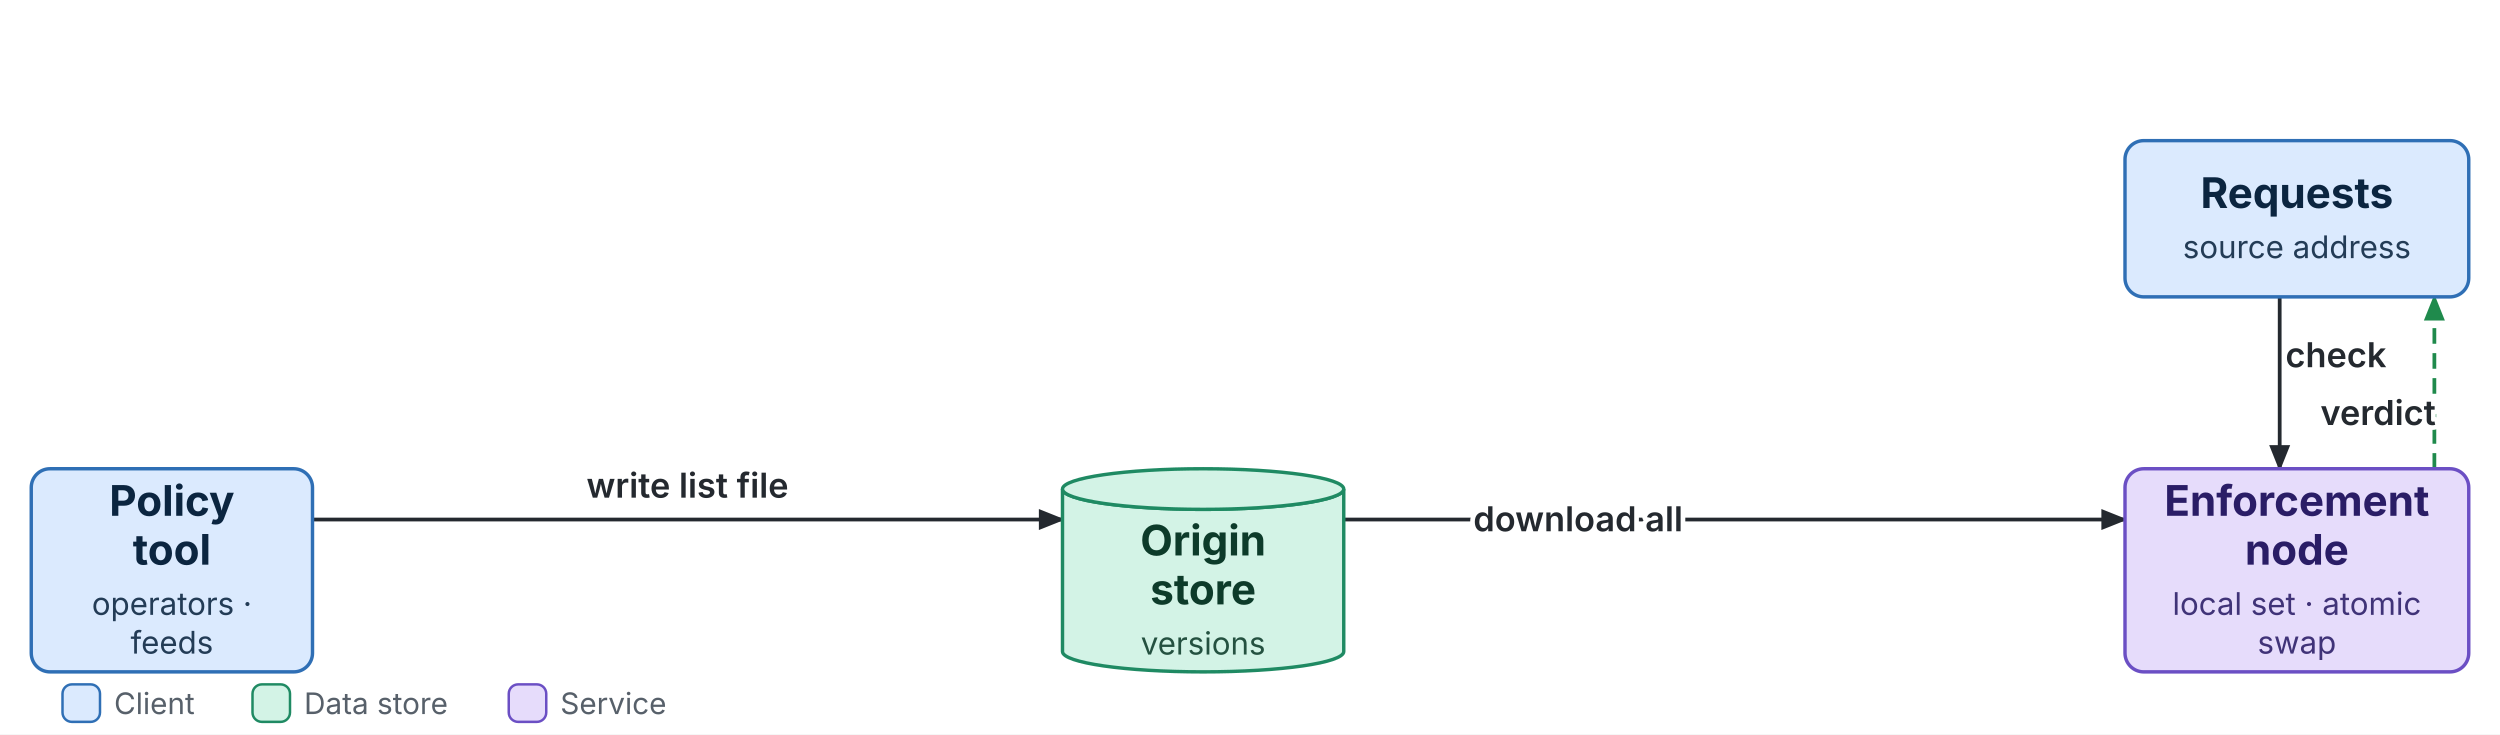
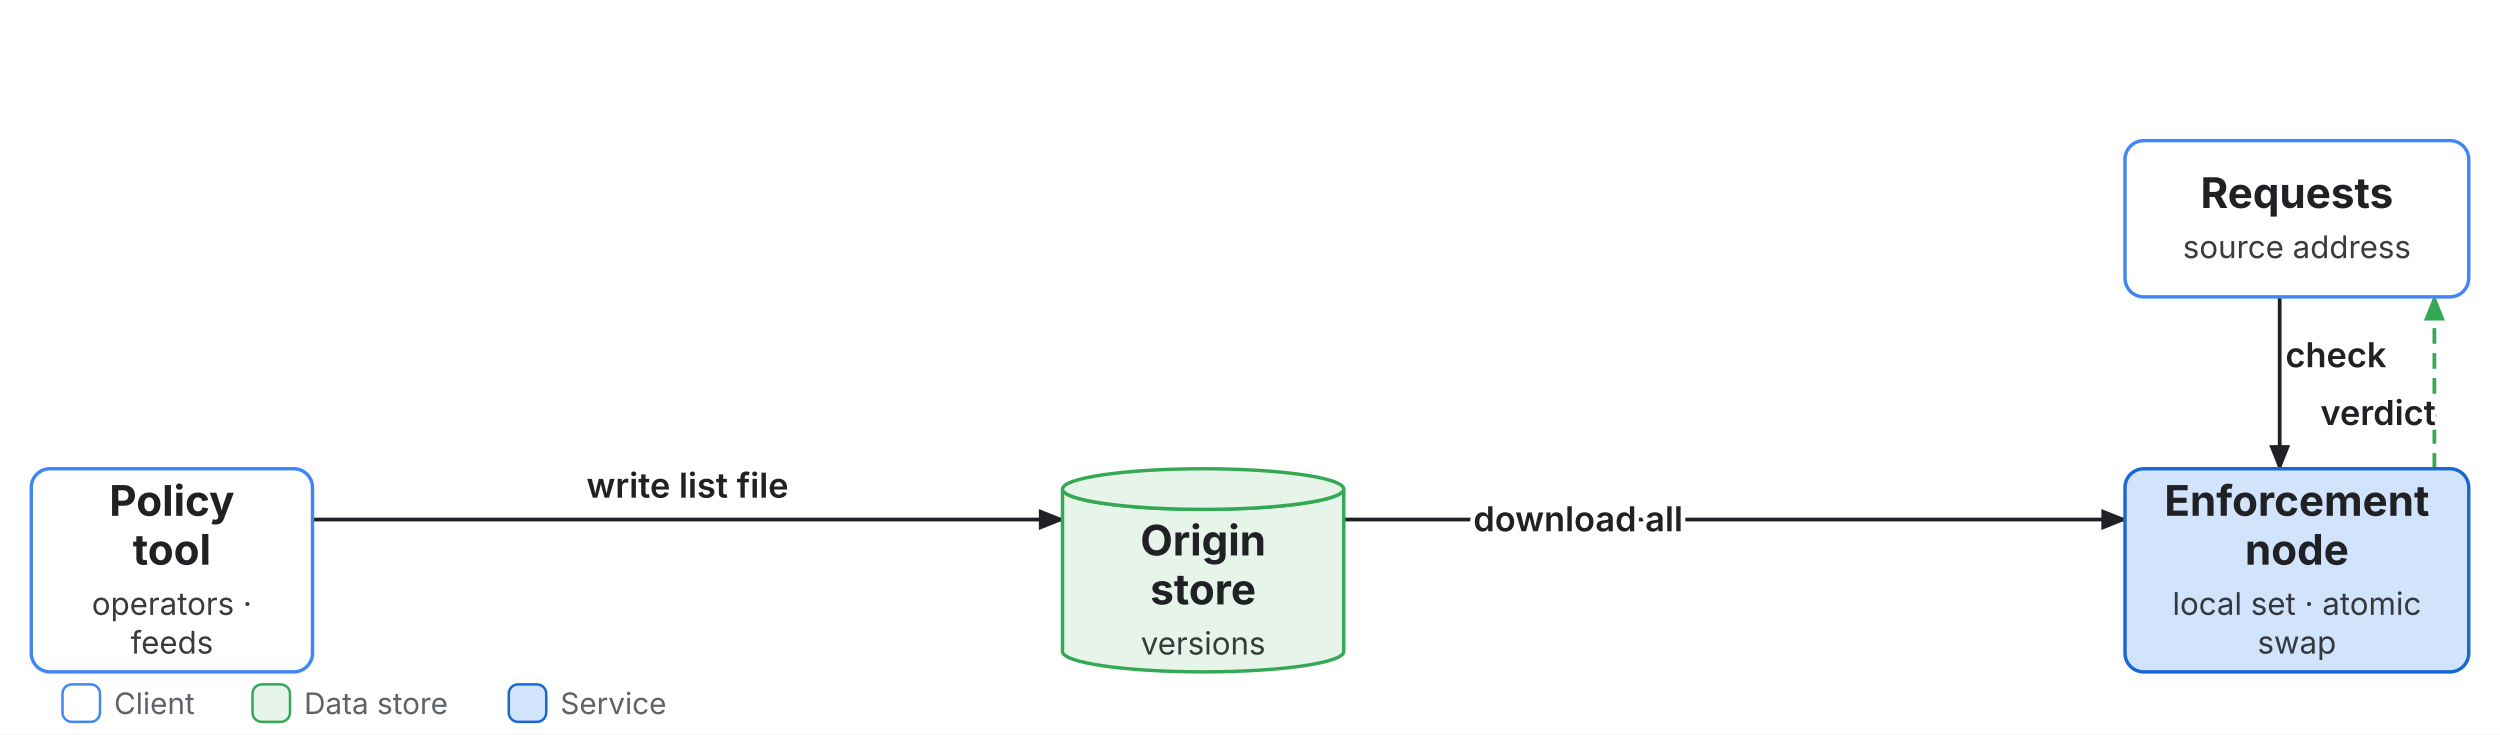
<svg xmlns="http://www.w3.org/2000/svg" class="base" viewBox="0 0 1600 470" width="1600" height="470">
  <defs>
-     <marker id="bs-1f8a4c" viewBox="0 0 10 10" refX="9" refY="5" markerWidth="7" markerHeight="7" orient="auto">
-       <path d="M0,1 L10,5 L0,9 z" fill="#1f8a4c" />
+     <marker id="bs-202124" viewBox="0 0 10 10" refX="9" refY="5" markerWidth="7" markerHeight="7" orient="auto">
+       <path d="M0,1 L10,5 L0,9 z" fill="#202124" />
    </marker>
-     <marker id="bs-s-1f8a4c" viewBox="0 0 10 10" refX="1" refY="5" markerWidth="7" markerHeight="7" orient="auto">
-       <path d="M10,1 L0,5 L10,9 z" fill="#1f8a4c" />
+     <marker id="bs-s-202124" viewBox="0 0 10 10" refX="1" refY="5" markerWidth="7" markerHeight="7" orient="auto">
+       <path d="M10,1 L0,5 L10,9 z" fill="#202124" />
    </marker>
-     <marker id="bs-24292f" viewBox="0 0 10 10" refX="9" refY="5" markerWidth="7" markerHeight="7" orient="auto">
-       <path d="M0,1 L10,5 L0,9 z" fill="#24292f" />
+     <marker id="bs-34a853" viewBox="0 0 10 10" refX="9" refY="5" markerWidth="7" markerHeight="7" orient="auto">
+       <path d="M0,1 L10,5 L0,9 z" fill="#34a853" />
    </marker>
-     <marker id="bs-s-24292f" viewBox="0 0 10 10" refX="1" refY="5" markerWidth="7" markerHeight="7" orient="auto">
-       <path d="M10,1 L0,5 L10,9 z" fill="#24292f" />
+     <marker id="bs-s-34a853" viewBox="0 0 10 10" refX="1" refY="5" markerWidth="7" markerHeight="7" orient="auto">
+       <path d="M10,1 L0,5 L10,9 z" fill="#34a853" />
    </marker>
  </defs>
  <rect width="1600" height="470" fill="#ffffff" />
-   <path d="M200.0,332.5 L680.0,332.5" fill="none" stroke="#24292f" stroke-width="2.4" marker-end="url(#bs-24292f)" />
-   <path d="M860.0,332.5 L1360.0,332.5" fill="none" stroke="#24292f" stroke-width="2.4" marker-end="url(#bs-24292f)" />
-   <path d="M1459.0,190.0 L1459.0,300.0" fill="none" stroke="#24292f" stroke-width="2.4" marker-end="url(#bs-24292f)" />
-   <path d="M1558.0,300.0 L1558.0,190.0" fill="none" stroke="#1f8a4c" stroke-width="2.4" stroke-dasharray="10 6" marker-end="url(#bs-1f8a4c)" />
-   <rect x="20" y="300" width="180" height="130" rx="12" fill="#dbeafe" stroke="#2f6fb5" stroke-width="2.2" />
-   <text x="110.0" y="330.1" text-anchor="middle" font-family="Inter, Helvetica, Arial, sans-serif" font-size="27" font-weight="700" fill="#0b2540">Policy</text>
-   <text x="110.0" y="361.4" text-anchor="middle" font-family="Inter, Helvetica, Arial, sans-serif" font-size="27" font-weight="700" fill="#0b2540">tool</text>
-   <text x="110.0" y="393.5" text-anchor="middle" font-family="Inter, Helvetica, Arial, sans-serif" font-size="20.0" fill="#0b2540" fill-opacity="0.88">operators ·</text>
-   <text x="110.0" y="418.3" text-anchor="middle" font-family="Inter, Helvetica, Arial, sans-serif" font-size="20.0" fill="#0b2540" fill-opacity="0.88">feeds</text>
-   <path d="M680,313 a90.0,13 0 0,0 180,0 v104 a90.0,13 0 0,1 -180,0 z" fill="#d3f3e6" stroke="#1f8a63" stroke-width="2.2" />
-   <ellipse cx="770.0" cy="313" rx="90.0" ry="13" fill="#d3f3e6" stroke="#1f8a63" stroke-width="2.2" />
-   <text x="770.0" y="355.5" text-anchor="middle" font-family="Inter, Helvetica, Arial, sans-serif" font-size="27" font-weight="700" fill="#0d3b2a">Origin</text>
-   <text x="770.0" y="386.8" text-anchor="middle" font-family="Inter, Helvetica, Arial, sans-serif" font-size="27" font-weight="700" fill="#0d3b2a">store</text>
-   <text x="770.0" y="418.9" text-anchor="middle" font-family="Inter, Helvetica, Arial, sans-serif" font-size="20.0" fill="#0d3b2a" fill-opacity="0.88">versions</text>
-   <rect x="1360" y="300" width="220" height="130" rx="12" fill="#e6dcfb" stroke="#6b4fc4" stroke-width="2.2" />
-   <text x="1470.0" y="330.1" text-anchor="middle" font-family="Inter, Helvetica, Arial, sans-serif" font-size="27" font-weight="700" fill="#2a1d66">Enforcement</text>
-   <text x="1470.0" y="361.4" text-anchor="middle" font-family="Inter, Helvetica, Arial, sans-serif" font-size="27" font-weight="700" fill="#2a1d66">node</text>
-   <text x="1470.0" y="393.5" text-anchor="middle" font-family="Inter, Helvetica, Arial, sans-serif" font-size="20.0" fill="#2a1d66" fill-opacity="0.88">local set · atomic</text>
-   <text x="1470.0" y="418.3" text-anchor="middle" font-family="Inter, Helvetica, Arial, sans-serif" font-size="20.0" fill="#2a1d66" fill-opacity="0.88">swap</text>
-   <rect x="1360" y="90" width="220" height="100" rx="12" fill="#dbeafe" stroke="#2f6fb5" stroke-width="2.2" />
-   <text x="1470.0" y="133.1" text-anchor="middle" font-family="Inter, Helvetica, Arial, sans-serif" font-size="27" font-weight="700" fill="#0b2540">Requests</text>
-   <text x="1470.0" y="165.2" text-anchor="middle" font-family="Inter, Helvetica, Arial, sans-serif" font-size="20.0" fill="#0b2540" fill-opacity="0.88">source address</text>
-   <text x="440.0" y="318.5" text-anchor="middle" font-family="Inter, Helvetica, Arial, sans-serif" font-size="22" font-weight="600" fill="#24292f" paint-order="stroke" stroke="#ffffff" stroke-width="6" stroke-linejoin="round">write list file</text>
-   <text x="1010.0" y="340.0" text-anchor="middle" font-family="Inter, Helvetica, Arial, sans-serif" font-size="22" font-weight="600" fill="#24292f" paint-order="stroke" stroke="#ffffff" stroke-width="6" stroke-linejoin="round">download all</text>
-   <text x="1495.0" y="235.0" text-anchor="middle" font-family="Inter, Helvetica, Arial, sans-serif" font-size="22" font-weight="600" fill="#24292f" paint-order="stroke" stroke="#ffffff" stroke-width="6" stroke-linejoin="round">check</text>
-   <text x="1522.0" y="272.0" text-anchor="middle" font-family="Inter, Helvetica, Arial, sans-serif" font-size="22" font-weight="600" fill="#24292f" paint-order="stroke" stroke="#ffffff" stroke-width="6" stroke-linejoin="round">verdict</text>
-   <rect x="40" y="438" width="24" height="24" rx="6" fill="#dbeafe" stroke="#2f6fb5" stroke-width="1.6" />
-   <text x="73" y="457" font-family="Inter, Helvetica, Arial, sans-serif" font-size="19" fill="#57606a">Client</text>
-   <rect x="161.6" y="438" width="24" height="24" rx="6" fill="#d3f3e6" stroke="#1f8a63" stroke-width="1.6" />
-   <text x="194.6" y="457" font-family="Inter, Helvetica, Arial, sans-serif" font-size="19" fill="#57606a">Data store</text>
-   <rect x="325.6" y="438" width="24" height="24" rx="6" fill="#e6dcfb" stroke="#6b4fc4" stroke-width="1.6" />
-   <text x="358.6" y="457" font-family="Inter, Helvetica, Arial, sans-serif" font-size="19" fill="#57606a">Service</text>
+   <path data-k="e:p-o" d="M200.0,332.5 L680.0,332.5" fill="none" stroke="#202124" stroke-width="2.4" marker-end="url(#bs-202124)" />
+   <path data-k="e:o-n" d="M860.0,332.5 L1360.0,332.5" fill="none" stroke="#202124" stroke-width="2.4" marker-end="url(#bs-202124)" />
+   <path data-k="e:rq" d="M1459.0,190.0 L1459.0,300.0" fill="none" stroke="#202124" stroke-width="2.4" marker-end="url(#bs-202124)" />
+   <path data-k="e:rs" d="M1558.0,300.0 L1558.0,190.0" fill="none" stroke="#34a853" stroke-width="2.4" stroke-dasharray="10 6" marker-end="url(#bs-34a853)" />
+   <g data-k="n:policy">
+     <rect x="20" y="300" width="180" height="130" rx="12" fill="#ffffff" stroke="#4285f4" stroke-width="2.2" />
+     <text x="110.0" y="330.1" text-anchor="middle" font-family="Inter, Roboto, sans-serif" font-size="27" font-weight="700" fill="#202124">Policy</text>
+     <text x="110.0" y="361.4" text-anchor="middle" font-family="Inter, Roboto, sans-serif" font-size="27" font-weight="700" fill="#202124">tool</text>
+     <text x="110.0" y="393.5" text-anchor="middle" font-family="Inter, Roboto, sans-serif" font-size="20.0" fill="#202124" fill-opacity="0.88">operators ·</text>
+     <text x="110.0" y="418.3" text-anchor="middle" font-family="Inter, Roboto, sans-serif" font-size="20.0" fill="#202124" fill-opacity="0.88">feeds</text>
+   </g>
+   <g data-k="n:origin">
+     <path d="M680,313 a90.0,13 0 0,0 180,0 v104 a90.0,13 0 0,1 -180,0 z" fill="#e6f4ea" stroke="#34a853" stroke-width="2.2" />
+     <ellipse cx="770.0" cy="313" rx="90.0" ry="13" fill="#e6f4ea" stroke="#34a853" stroke-width="2.2" />
+     <text x="770.0" y="355.5" text-anchor="middle" font-family="Inter, Roboto, sans-serif" font-size="27" font-weight="700" fill="#202124">Origin</text>
+     <text x="770.0" y="386.8" text-anchor="middle" font-family="Inter, Roboto, sans-serif" font-size="27" font-weight="700" fill="#202124">store</text>
+     <text x="770.0" y="418.9" text-anchor="middle" font-family="Inter, Roboto, sans-serif" font-size="20.0" fill="#202124" fill-opacity="0.88">versions</text>
+   </g>
+   <g data-k="n:node">
+     <rect x="1360" y="300" width="220" height="130" rx="12" fill="#d2e3fc" stroke="#1967d2" stroke-width="2.2" />
+     <text x="1470.0" y="330.1" text-anchor="middle" font-family="Inter, Roboto, sans-serif" font-size="27" font-weight="700" fill="#202124">Enforcement</text>
+     <text x="1470.0" y="361.4" text-anchor="middle" font-family="Inter, Roboto, sans-serif" font-size="27" font-weight="700" fill="#202124">node</text>
+     <text x="1470.0" y="393.5" text-anchor="middle" font-family="Inter, Roboto, sans-serif" font-size="20.0" fill="#202124" fill-opacity="0.88">local set · atomic</text>
+     <text x="1470.0" y="418.3" text-anchor="middle" font-family="Inter, Roboto, sans-serif" font-size="20.0" fill="#202124" fill-opacity="0.88">swap</text>
+   </g>
+   <g data-k="n:req">
+     <rect x="1360" y="90" width="220" height="100" rx="12" fill="#ffffff" stroke="#4285f4" stroke-width="2.2" />
+     <text x="1470.0" y="133.1" text-anchor="middle" font-family="Inter, Roboto, sans-serif" font-size="27" font-weight="700" fill="#202124">Requests</text>
+     <text x="1470.0" y="165.2" text-anchor="middle" font-family="Inter, Roboto, sans-serif" font-size="20.0" fill="#202124" fill-opacity="0.88">source address</text>
+   </g>
+   <text data-k="e:p-o" x="440.0" y="318.5" text-anchor="middle" font-family="Inter, Roboto, sans-serif" font-size="22" font-weight="600" fill="#202124" paint-order="stroke" stroke="#ffffff" stroke-width="6" stroke-linejoin="round">write list file</text>
+   <text data-k="e:o-n" x="1010.0" y="340.0" text-anchor="middle" font-family="Inter, Roboto, sans-serif" font-size="22" font-weight="600" fill="#202124" paint-order="stroke" stroke="#ffffff" stroke-width="6" stroke-linejoin="round">download all</text>
+   <text data-k="e:rq" x="1495.0" y="235.0" text-anchor="middle" font-family="Inter, Roboto, sans-serif" font-size="22" font-weight="600" fill="#202124" paint-order="stroke" stroke="#ffffff" stroke-width="6" stroke-linejoin="round">check</text>
+   <text data-k="e:rs" x="1522.0" y="272.0" text-anchor="middle" font-family="Inter, Roboto, sans-serif" font-size="22" font-weight="600" fill="#202124" paint-order="stroke" stroke="#ffffff" stroke-width="6" stroke-linejoin="round">verdict</text>
+   <rect x="40" y="438" width="24" height="24" rx="6" fill="#ffffff" stroke="#4285f4" stroke-width="1.6" />
+   <text x="73" y="457" font-family="Inter, Roboto, sans-serif" font-size="19" fill="#5f6368">Client</text>
+   <rect x="161.6" y="438" width="24" height="24" rx="6" fill="#e6f4ea" stroke="#34a853" stroke-width="1.6" />
+   <text x="194.6" y="457" font-family="Inter, Roboto, sans-serif" font-size="19" fill="#5f6368">Data store</text>
+   <rect x="325.6" y="438" width="24" height="24" rx="6" fill="#d2e3fc" stroke="#1967d2" stroke-width="1.6" />
+   <text x="358.6" y="457" font-family="Inter, Roboto, sans-serif" font-size="19" fill="#5f6368">Service</text>
</svg>
